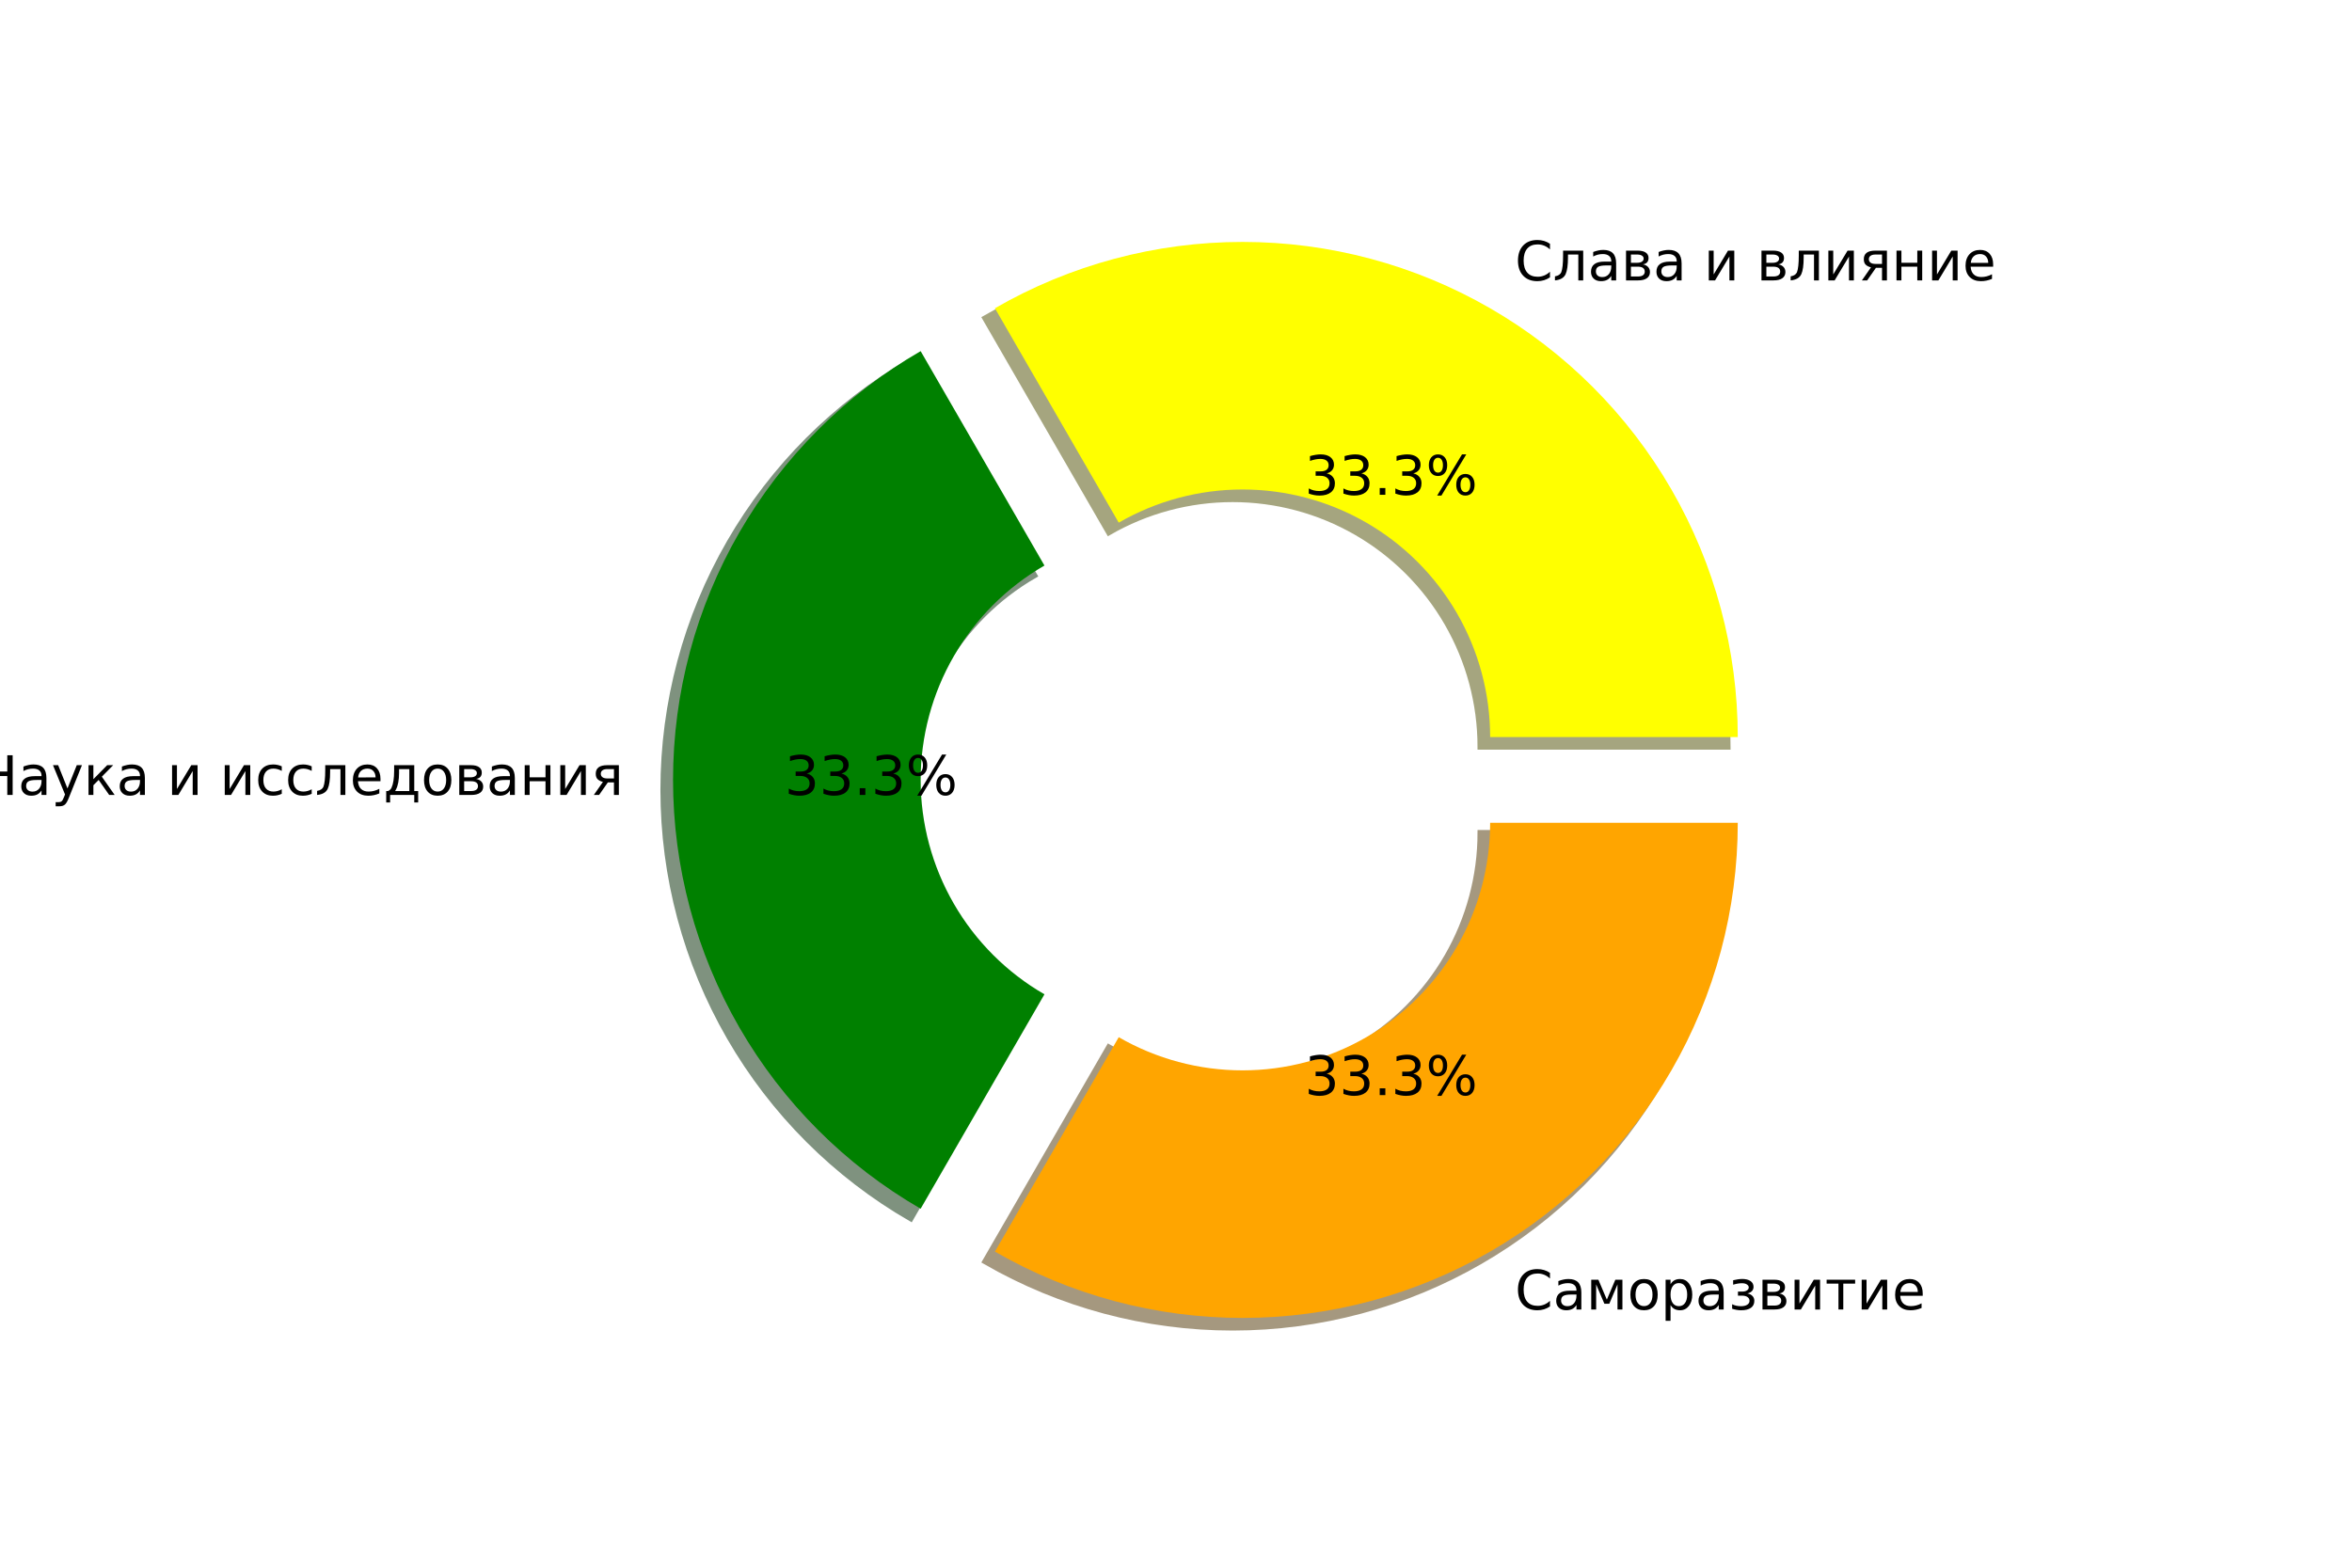
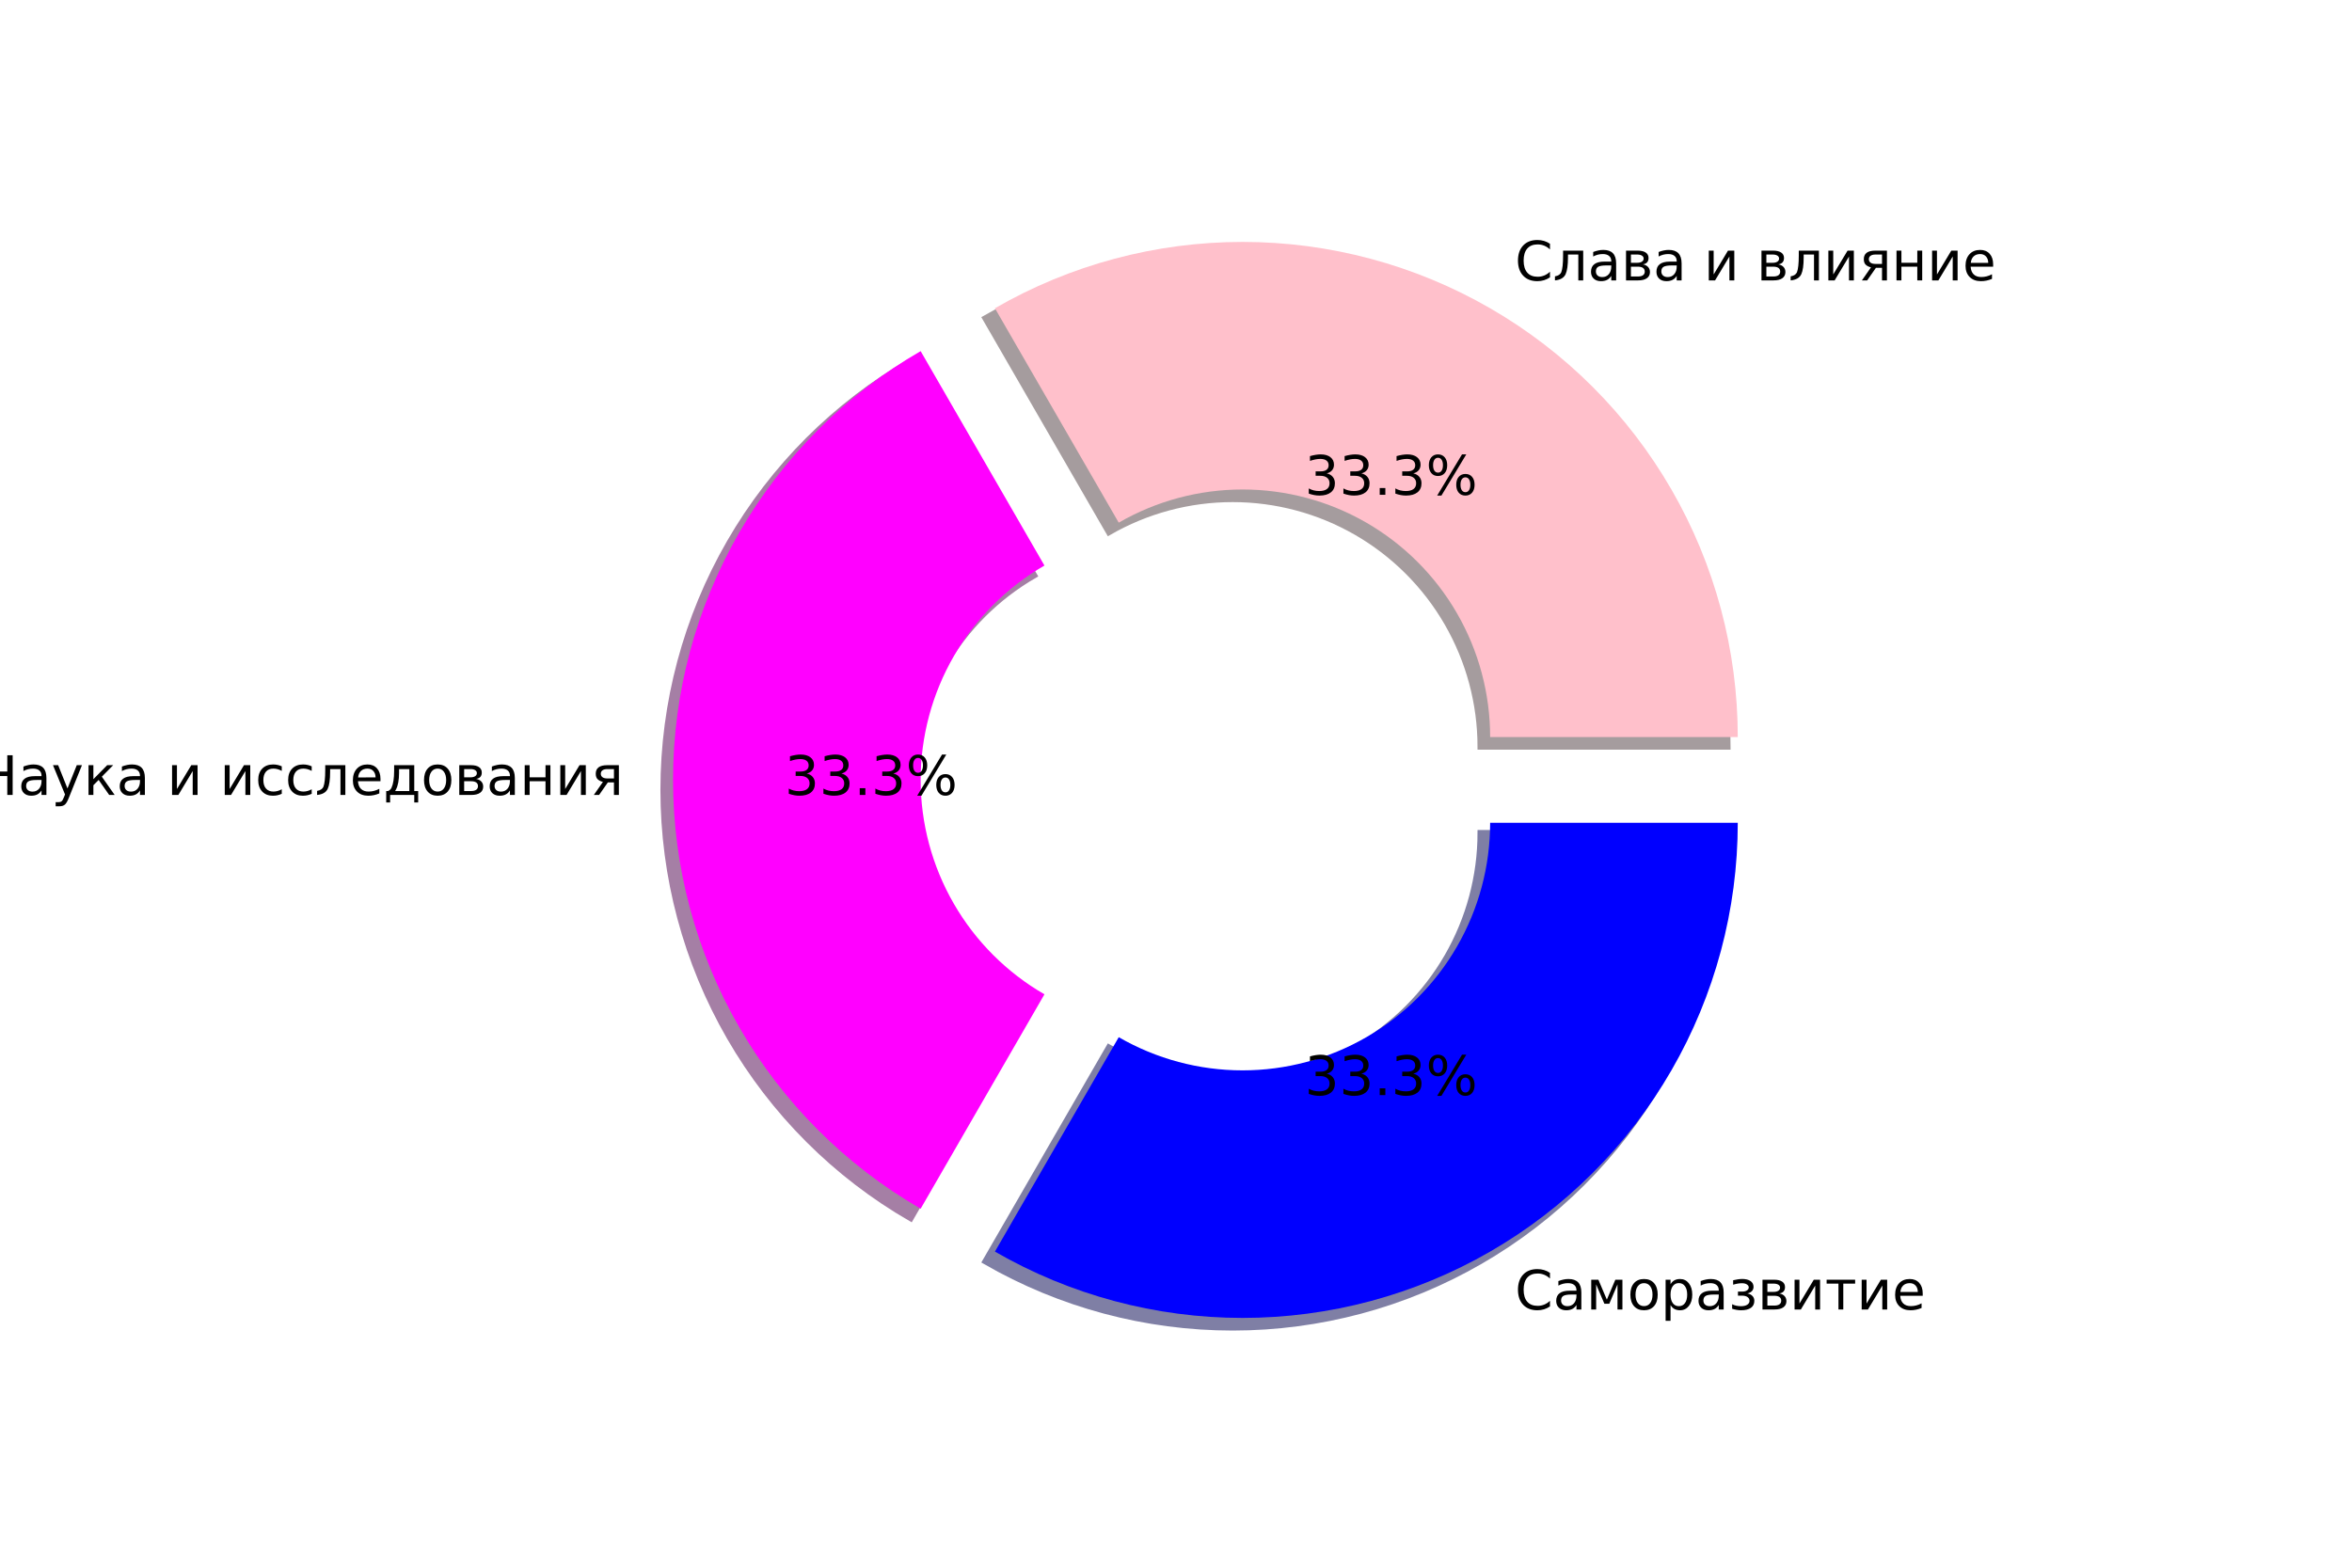
<svg xmlns="http://www.w3.org/2000/svg" xmlns:xlink="http://www.w3.org/1999/xlink" height="288pt" version="1.1" viewBox="0 0 432 288" width="432pt">
  <defs>
    <style type="text/css">*{stroke-linecap:butt;stroke-linejoin:round;}</style>
  </defs>
  <g id="figure_1">
    <g id="patch_1">
      <path d="M 0 288  L 432 288  L 432 0  L 0 0  z " style="fill:none;" />
    </g>
    <g id="axes_1">
      <g id="patch_2">
-         <path d="M 317.362 137.222  C 317.362 121.256 313.158 105.569 305.176 91.742  C 297.193 77.916 285.709 66.432 271.882 58.449  C 258.056 50.466 242.368 46.263 226.403 46.263  C 210.437 46.263 194.75 50.466 180.923 58.449  L 203.663 97.835  C 210.576 93.844 218.42 91.742 226.403 91.742  C 234.385 91.742 242.229 93.844 249.143 97.835  C 256.056 101.827 261.798 107.569 265.789 114.482  C 269.781 121.395 271.882 129.239 271.882 137.222  L 317.362 137.222  z " style="fill:#4c4c00;opacity:0.5;stroke:#4c4c00;stroke-linejoin:miter;" />
+         <path d="M 317.362 137.222  C 317.362 121.256 313.158 105.569 305.176 91.742  C 297.193 77.916 285.709 66.432 271.882 58.449  C 258.056 50.466 242.368 46.263 226.403 46.263  C 210.437 46.263 194.75 50.466 180.923 58.449  L 203.663 97.835  C 210.576 93.844 218.42 91.742 226.403 91.742  C 234.385 91.742 242.229 93.844 249.143 97.835  C 256.056 101.827 261.798 107.569 265.789 114.482  C 269.781 121.395 271.882 129.239 271.882 137.222  L 317.362 137.222  z " style="fill:#4c3a3d;opacity:0.5;stroke:#4c3a3d;stroke-linejoin:miter;" />
      </g>
      <g id="patch_3">
-         <path d="M 167.279 66.326  C 153.453 74.309 141.969 85.793 133.986 99.62  C 126.003 113.446 121.8 129.134 121.8 145.099  C 121.8 161.065 126.003 176.752 133.986 190.579  C 141.969 204.405 153.453 215.889 167.279 223.872  L 190.019 184.486  C 183.106 180.494 177.364 174.752 173.372 167.839  C 169.381 160.926 167.279 153.082 167.279 145.099  C 167.279 137.116 169.381 129.273 173.372 122.359  C 177.364 115.446 183.106 109.704 190.019 105.713  L 167.279 66.326  z " style="fill:#002600;opacity:0.5;stroke:#002600;stroke-linejoin:miter;" />
+         <path d="M 167.279 66.326  C 153.453 74.309 141.969 85.793 133.986 99.62  C 126.003 113.446 121.8 129.134 121.8 145.099  C 121.8 161.065 126.003 176.752 133.986 190.579  C 141.969 204.405 153.453 215.889 167.279 223.872  L 190.019 184.486  C 183.106 180.494 177.364 174.752 173.372 167.839  C 169.381 160.926 167.279 153.082 167.279 145.099  C 167.279 137.116 169.381 129.273 173.372 122.359  C 177.364 115.446 183.106 109.704 190.019 105.713  L 167.279 66.326  z " style="fill:#4c004c;opacity:0.5;stroke:#4c004c;stroke-linejoin:miter;" />
      </g>
      <g id="patch_4">
-         <path d="M 180.923 231.749  C 194.75 239.732 210.437 243.936 226.403 243.936  C 242.368 243.936 258.056 239.732 271.882 231.749  C 285.709 223.767 297.193 212.282 305.176 198.456  C 313.158 184.629 317.362 168.942 317.362 152.976  L 271.882 152.976  C 271.882 160.959 269.781 168.803 265.789 175.716  C 261.798 182.629 256.056 188.372 249.143 192.363  C 242.229 196.354 234.385 198.456 226.403 198.456  C 218.42 198.456 210.576 196.354 203.663 192.363  L 180.923 231.749  z " style="fill:#4c3200;opacity:0.5;stroke:#4c3200;stroke-linejoin:miter;" />
+         <path d="M 180.923 231.749  C 194.75 239.732 210.437 243.936 226.403 243.936  C 242.368 243.936 258.056 239.732 271.882 231.749  C 285.709 223.767 297.193 212.282 305.176 198.456  C 313.158 184.629 317.362 168.942 317.362 152.976  L 271.882 152.976  C 271.882 160.959 269.781 168.803 265.789 175.716  C 261.798 182.629 256.056 188.372 249.143 192.363  C 242.229 196.354 234.385 198.456 226.403 198.456  C 218.42 198.456 210.576 196.354 203.663 192.363  L 180.923 231.749  z " style="fill:#00004c;opacity:0.5;stroke:#00004c;stroke-linejoin:miter;" />
      </g>
      <g id="patch_5">
-         <path d="M 319.181 135.403  C 319.181 119.437 314.978 103.75 306.995 89.923  C 299.012 76.097 287.528 64.613 273.701 56.63  C 259.875 48.647 244.187 44.444 228.222 44.444  C 212.256 44.444 196.569 48.647 182.742 56.63  L 205.482 96.016  C 212.395 92.025 220.239 89.923 228.222 89.923  C 236.205 89.923 244.048 92.025 250.962 96.016  C 257.875 100.008 263.617 105.75 267.608 112.663  C 271.6 119.576 273.701 127.42 273.701 135.403  L 319.181 135.403  z " style="fill:#ffff00;" />
+         <path d="M 319.181 135.403  C 319.181 119.437 314.978 103.75 306.995 89.923  C 299.012 76.097 287.528 64.613 273.701 56.63  C 259.875 48.647 244.187 44.444 228.222 44.444  C 212.256 44.444 196.569 48.647 182.742 56.63  L 205.482 96.016  C 212.395 92.025 220.239 89.923 228.222 89.923  C 236.205 89.923 244.048 92.025 250.962 96.016  C 257.875 100.008 263.617 105.75 267.608 112.663  C 271.6 119.576 273.701 127.42 273.701 135.403  L 319.181 135.403  z " style="fill:#ffc0cb;" />
      </g>
      <g id="patch_6">
-         <path d="M 169.099 64.507  C 155.272 72.49 143.788 83.974 135.805 97.8  C 127.822 111.627 123.619 127.315 123.619 143.28  C 123.619 159.245 127.822 174.933 135.805 188.76  C 143.788 202.586 155.272 214.07 169.099 222.053  L 191.838 182.666  C 184.925 178.675 179.183 172.933 175.192 166.02  C 171.2 159.107 169.099 151.263 169.099 143.28  C 169.099 135.297 171.2 127.453 175.192 120.54  C 179.183 113.627 184.925 107.885 191.838 103.894  L 169.099 64.507  z " style="fill:#008000;" />
+         <path d="M 169.099 64.507  C 155.272 72.49 143.788 83.974 135.805 97.8  C 127.822 111.627 123.619 127.315 123.619 143.28  C 123.619 159.245 127.822 174.933 135.805 188.76  C 143.788 202.586 155.272 214.07 169.099 222.053  L 191.838 182.666  C 184.925 178.675 179.183 172.933 175.192 166.02  C 171.2 159.107 169.099 151.263 169.099 143.28  C 169.099 135.297 171.2 127.453 175.192 120.54  C 179.183 113.627 184.925 107.885 191.838 103.894  L 169.099 64.507  z " style="fill:#ff00ff;" />
      </g>
      <g id="patch_7">
-         <path d="M 182.742 229.93  C 196.569 237.913 212.256 242.116 228.222 242.116  C 244.187 242.116 259.875 237.913 273.701 229.93  C 287.528 221.947 299.012 210.463 306.995 196.637  C 314.978 182.81 319.181 167.123 319.181 151.157  L 273.701 151.157  C 273.701 159.14 271.6 166.984 267.608 173.897  C 263.617 180.81 257.875 186.552 250.962 190.544  C 244.048 194.535 236.205 196.637 228.222 196.637  C 220.239 196.637 212.395 194.535 205.482 190.544  L 182.742 229.93  z " style="fill:#ffa500;" />
+         <path d="M 182.742 229.93  C 196.569 237.913 212.256 242.116 228.222 242.116  C 244.187 242.116 259.875 237.913 273.701 229.93  C 287.528 221.947 299.012 210.463 306.995 196.637  C 314.978 182.81 319.181 167.123 319.181 151.157  L 273.701 151.157  C 273.701 159.14 271.6 166.984 267.608 173.897  C 263.617 180.81 257.875 186.552 250.962 190.544  C 244.048 194.535 236.205 196.637 228.222 196.637  C 220.239 196.637 212.395 194.535 205.482 190.544  L 182.742 229.93  z " style="fill:#0000ff;" />
      </g>
      <g id="matplotlib.axis_1" />
      <g id="matplotlib.axis_2" />
      <g id="text_1">
        <g transform="translate(278.2494 51.51193)scale(0.1 -0.1)">
          <defs>
            <path d="M 64.406 67.281  L 64.406 56.891  Q 59.422 61.531 53.781 63.812  Q 48.141 66.109 41.797 66.109  Q 29.297 66.109 22.656 58.469  Q 16.016 50.828 16.016 36.375  Q 16.016 21.969 22.656 14.328  Q 29.297 6.688 41.797 6.688  Q 48.141 6.688 53.781 8.984  Q 59.422 11.281 64.406 15.922  L 64.406 5.609  Q 59.234 2.094 53.438 0.328  Q 47.656 -1.422 41.219 -1.422  Q 24.656 -1.422 15.125 8.703  Q 5.609 18.844 5.609 36.375  Q 5.609 53.953 15.125 64.078  Q 24.656 74.219 41.219 74.219  Q 47.75 74.219 53.531 72.484  Q 59.328 70.75 64.406 67.281  z " id="DejaVuSans-1057" />
            <path d="M 3.719 0  L 3.719 7.469  Q 12.594 8.844 15.328 14.984  Q 18.656 23.641 18.656 45.75  L 18.656 54.688  L 55.609 54.688  L 55.609 0  L 46.625 0  L 46.625 47.516  L 27.641 47.516  L 27.641 42.094  Q 27.641 21 23.344 11.531  Q 18.75 1.422 3.719 0  z " id="DejaVuSans-1083" />
            <path d="M 34.281 27.484  Q 23.391 27.484 19.188 25  Q 14.984 22.516 14.984 16.5  Q 14.984 11.719 18.141 8.906  Q 21.297 6.109 26.703 6.109  Q 34.188 6.109 38.703 11.406  Q 43.219 16.703 43.219 25.484  L 43.219 27.484  z M 52.203 31.203  L 52.203 0  L 43.219 0  L 43.219 8.297  Q 40.141 3.328 35.547 0.953  Q 30.953 -1.422 24.312 -1.422  Q 15.922 -1.422 10.953 3.297  Q 6 8.016 6 15.922  Q 6 25.141 12.172 29.828  Q 18.359 34.516 30.609 34.516  L 43.219 34.516  L 43.219 35.406  Q 43.219 41.609 39.141 45  Q 35.062 48.391 27.688 48.391  Q 23 48.391 18.547 47.266  Q 14.109 46.141 10.016 43.891  L 10.016 52.203  Q 14.938 54.109 19.578 55.047  Q 24.219 56 28.609 56  Q 40.484 56 46.344 49.844  Q 52.203 43.703 52.203 31.203  z " id="DejaVuSans-1072" />
            <path d="M 18.062 25.203  L 18.062 7.172  L 30.859 7.172  Q 37.016 7.172 40.234 9.484  Q 43.453 11.812 43.453 16.219  Q 43.453 20.609 40.234 22.906  Q 37.016 25.203 30.859 25.203  z M 18.062 47.516  L 18.062 32.375  L 29.891 32.375  Q 34.969 32.375 38.188 34.391  Q 41.406 36.422 41.406 40.047  Q 41.406 43.656 38.188 45.578  Q 34.969 47.516 29.891 47.516  z M 9.078 54.688  L 30.469 54.688  Q 40.094 54.688 45.266 51.172  Q 50.438 47.656 50.438 41.156  Q 50.438 36.141 47.797 33.172  Q 45.172 30.219 39.984 29.5  Q 46.188 28.328 49.609 24.609  Q 53.031 20.906 53.031 15.328  Q 53.031 8.016 47.391 4  Q 41.75 0 31.297 0  L 9.078 0  z " id="DejaVuSans-1074" />
            <path id="DejaVuSans-32" />
            <path d="M 55.906 54.688  L 55.906 0  L 46.969 0  L 46.969 43.891  L 20.609 0  L 9.078 0  L 9.078 54.688  L 18.016 54.688  L 18.016 10.891  L 44.344 54.688  z " id="DejaVuSans-1080" />
            <path d="M 18.453 38.922  Q 18.453 34.859 21.578 32.562  Q 24.703 30.281 30.516 30.281  L 42.625 30.281  L 42.625 47.516  L 30.516 47.516  Q 24.703 47.516 21.578 45.266  Q 18.453 43.016 18.453 38.922  z M 5.672 0  L 22.359 23.969  Q 16.703 25.25 12.938 28.594  Q 9.188 31.938 9.188 38.922  Q 9.188 46.828 14.422 50.75  Q 19.672 54.688 30.281 54.688  L 51.656 54.688  L 51.656 0  L 42.625 0  L 42.625 23.094  L 31.453 23.094  L 15.328 0  z " id="DejaVuSans-1103" />
            <path d="M 9.078 54.688  L 18.109 54.688  L 18.109 32.375  L 47.266 32.375  L 47.266 54.688  L 56.297 54.688  L 56.297 0  L 47.266 0  L 47.266 25.203  L 18.109 25.203  L 18.109 0  L 9.078 0  z " id="DejaVuSans-1085" />
            <path d="M 56.203 29.594  L 56.203 25.203  L 14.891 25.203  Q 15.484 15.922 20.484 11.062  Q 25.484 6.203 34.422 6.203  Q 39.594 6.203 44.453 7.469  Q 49.312 8.734 54.109 11.281  L 54.109 2.781  Q 49.266 0.734 44.188 -0.344  Q 39.109 -1.422 33.891 -1.422  Q 20.797 -1.422 13.156 6.188  Q 5.516 13.812 5.516 26.812  Q 5.516 40.234 12.766 48.109  Q 20.016 56 32.328 56  Q 43.359 56 49.781 48.891  Q 56.203 41.797 56.203 29.594  z M 47.219 32.234  Q 47.125 39.594 43.094 43.984  Q 39.062 48.391 32.422 48.391  Q 24.906 48.391 20.391 44.141  Q 15.875 39.891 15.188 32.172  z " id="DejaVuSans-1077" />
          </defs>
          <use xlink:href="#DejaVuSans-1057" />
          <use x="69.824" xlink:href="#DejaVuSans-1083" />
          <use x="133.74" xlink:href="#DejaVuSans-1072" />
          <use x="195.02" xlink:href="#DejaVuSans-1074" />
          <use x="253.955" xlink:href="#DejaVuSans-1072" />
          <use x="315.234" xlink:href="#DejaVuSans-32" />
          <use x="347.021" xlink:href="#DejaVuSans-1080" />
          <use x="412.012" xlink:href="#DejaVuSans-32" />
          <use x="443.799" xlink:href="#DejaVuSans-1074" />
          <use x="502.734" xlink:href="#DejaVuSans-1083" />
          <use x="566.65" xlink:href="#DejaVuSans-1080" />
          <use x="631.641" xlink:href="#DejaVuSans-1103" />
          <use x="691.797" xlink:href="#DejaVuSans-1085" />
          <use x="757.178" xlink:href="#DejaVuSans-1080" />
          <use x="822.168" xlink:href="#DejaVuSans-1077" />
        </g>
      </g>
      <g id="text_2">
        <g transform="translate(239.6261 90.89836)scale(0.1 -0.1)">
          <defs>
            <path d="M 40.578 39.312  Q 47.656 37.797 51.625 33  Q 55.609 28.219 55.609 21.188  Q 55.609 10.406 48.188 4.484  Q 40.766 -1.422 27.094 -1.422  Q 22.516 -1.422 17.656 -0.516  Q 12.797 0.391 7.625 2.203  L 7.625 11.719  Q 11.719 9.328 16.594 8.109  Q 21.484 6.891 26.812 6.891  Q 36.078 6.891 40.938 10.547  Q 45.797 14.203 45.797 21.188  Q 45.797 27.641 41.281 31.266  Q 36.766 34.906 28.719 34.906  L 20.219 34.906  L 20.219 43.016  L 29.109 43.016  Q 36.375 43.016 40.234 45.922  Q 44.094 48.828 44.094 54.297  Q 44.094 59.906 40.109 62.906  Q 36.141 65.922 28.719 65.922  Q 24.656 65.922 20.016 65.031  Q 15.375 64.156 9.812 62.312  L 9.812 71.094  Q 15.438 72.656 20.344 73.438  Q 25.25 74.219 29.594 74.219  Q 40.828 74.219 47.359 69.109  Q 53.906 64.016 53.906 55.328  Q 53.906 49.266 50.438 45.094  Q 46.969 40.922 40.578 39.312  z " id="DejaVuSans-51" />
            <path d="M 10.688 12.406  L 21 12.406  L 21 0  L 10.688 0  z " id="DejaVuSans-46" />
            <path d="M 72.703 32.078  Q 68.453 32.078 66.031 28.469  Q 63.625 24.859 63.625 18.406  Q 63.625 12.062 66.031 8.422  Q 68.453 4.781 72.703 4.781  Q 76.859 4.781 79.266 8.422  Q 81.688 12.062 81.688 18.406  Q 81.688 24.812 79.266 28.438  Q 76.859 32.078 72.703 32.078  z M 72.703 38.281  Q 80.422 38.281 84.953 32.906  Q 89.5 27.547 89.5 18.406  Q 89.5 9.281 84.938 3.922  Q 80.375 -1.422 72.703 -1.422  Q 64.891 -1.422 60.344 3.922  Q 55.812 9.281 55.812 18.406  Q 55.812 27.594 60.375 32.938  Q 64.938 38.281 72.703 38.281  z M 22.312 68.016  Q 18.109 68.016 15.688 64.375  Q 13.281 60.75 13.281 54.391  Q 13.281 47.953 15.672 44.328  Q 18.062 40.719 22.312 40.719  Q 26.562 40.719 28.969 44.328  Q 31.391 47.953 31.391 54.391  Q 31.391 60.688 28.953 64.344  Q 26.516 68.016 22.312 68.016  z M 66.406 74.219  L 74.219 74.219  L 28.609 -1.422  L 20.797 -1.422  z M 22.312 74.219  Q 30.031 74.219 34.609 68.875  Q 39.203 63.531 39.203 54.391  Q 39.203 45.172 34.641 39.844  Q 30.078 34.516 22.312 34.516  Q 14.547 34.516 10.031 39.859  Q 5.516 45.219 5.516 54.391  Q 5.516 63.484 10.047 68.844  Q 14.594 74.219 22.312 74.219  z " id="DejaVuSans-37" />
          </defs>
          <use xlink:href="#DejaVuSans-51" />
          <use x="63.623" xlink:href="#DejaVuSans-51" />
          <use x="127.246" xlink:href="#DejaVuSans-46" />
          <use x="159.033" xlink:href="#DejaVuSans-51" />
          <use x="222.656" xlink:href="#DejaVuSans-37" />
        </g>
      </g>
      <g id="text_3">
        <g transform="translate(-4.214415 146.0394)scale(0.1 -0.1)">
          <defs>
            <path d="M 9.812 72.906  L 19.672 72.906  L 19.672 43.016  L 55.516 43.016  L 55.516 72.906  L 65.375 72.906  L 65.375 0  L 55.516 0  L 55.516 34.719  L 19.672 34.719  L 19.672 0  L 9.812 0  z " id="DejaVuSans-1053" />
            <path d="M 32.172 -5.078  Q 28.375 -14.844 24.75 -17.812  Q 21.141 -20.797 15.094 -20.797  L 7.906 -20.797  L 7.906 -13.281  L 13.188 -13.281  Q 16.891 -13.281 18.938 -11.516  Q 21 -9.766 23.484 -3.219  L 25.094 0.875  L 2.984 54.688  L 12.5 54.688  L 29.594 11.922  L 46.688 54.688  L 56.203 54.688  z " id="DejaVuSans-1091" />
            <path d="M 9.078 54.688  L 18.016 54.688  L 18.016 29  L 43.359 54.688  L 54.391 54.688  L 33.5 33.547  L 57.078 0  L 47.016 0  L 27.641 27.594  L 18.016 17.828  L 18.016 0  L 9.078 0  z " id="DejaVuSans-1082" />
            <path d="M 48.781 52.594  L 48.781 44.188  Q 44.969 46.297 41.141 47.344  Q 37.312 48.391 33.406 48.391  Q 24.656 48.391 19.812 42.844  Q 14.984 37.312 14.984 27.297  Q 14.984 17.281 19.812 11.734  Q 24.656 6.203 33.406 6.203  Q 37.312 6.203 41.141 7.25  Q 44.969 8.297 48.781 10.406  L 48.781 2.094  Q 45.016 0.344 40.984 -0.531  Q 36.969 -1.422 32.422 -1.422  Q 20.062 -1.422 12.781 6.344  Q 5.516 14.109 5.516 27.297  Q 5.516 40.672 12.859 48.328  Q 20.219 56 33.016 56  Q 37.156 56 41.109 55.141  Q 45.062 54.297 48.781 52.594  z " id="DejaVuSans-1089" />
            <path d="M 21.625 7.172  L 47.703 7.172  L 47.703 47.516  L 28.812 47.516  L 28.812 40.672  Q 28.812 20.562 23.047 9.812  z M 8.594 7.172  Q 13.031 9.125 14.984 13.281  Q 19.781 23.578 19.781 44.344  L 19.781 54.688  L 56.734 54.688  L 56.734 7.172  L 63.922 7.172  L 63.922 -13.812  L 56.734 -13.812  L 56.734 0  L 12.406 0  L 12.406 -13.812  L 5.219 -13.812  L 5.219 7.172  z " id="DejaVuSans-1076" />
            <path d="M 30.609 48.391  Q 23.391 48.391 19.188 42.75  Q 14.984 37.109 14.984 27.297  Q 14.984 17.484 19.156 11.844  Q 23.344 6.203 30.609 6.203  Q 37.797 6.203 41.984 11.859  Q 46.188 17.531 46.188 27.297  Q 46.188 37.016 41.984 42.703  Q 37.797 48.391 30.609 48.391  z M 30.609 56  Q 42.328 56 49.016 48.375  Q 55.719 40.766 55.719 27.297  Q 55.719 13.875 49.016 6.219  Q 42.328 -1.422 30.609 -1.422  Q 18.844 -1.422 12.172 6.219  Q 5.516 13.875 5.516 27.297  Q 5.516 40.766 12.172 48.375  Q 18.844 56 30.609 56  z " id="DejaVuSans-1086" />
          </defs>
          <use xlink:href="#DejaVuSans-1053" />
          <use x="75.195" xlink:href="#DejaVuSans-1072" />
          <use x="136.475" xlink:href="#DejaVuSans-1091" />
          <use x="195.654" xlink:href="#DejaVuSans-1082" />
          <use x="256.055" xlink:href="#DejaVuSans-1072" />
          <use x="317.334" xlink:href="#DejaVuSans-32" />
          <use x="349.121" xlink:href="#DejaVuSans-1080" />
          <use x="414.111" xlink:href="#DejaVuSans-32" />
          <use x="445.898" xlink:href="#DejaVuSans-1080" />
          <use x="510.889" xlink:href="#DejaVuSans-1089" />
          <use x="565.869" xlink:href="#DejaVuSans-1089" />
          <use x="620.85" xlink:href="#DejaVuSans-1083" />
          <use x="684.766" xlink:href="#DejaVuSans-1077" />
          <use x="746.289" xlink:href="#DejaVuSans-1076" />
          <use x="815.43" xlink:href="#DejaVuSans-1086" />
          <use x="876.611" xlink:href="#DejaVuSans-1074" />
          <use x="935.547" xlink:href="#DejaVuSans-1072" />
          <use x="996.826" xlink:href="#DejaVuSans-1085" />
          <use x="1062.207" xlink:href="#DejaVuSans-1080" />
          <use x="1127.197" xlink:href="#DejaVuSans-1103" />
        </g>
      </g>
      <g id="text_4">
        <g transform="translate(144.119 146.0394)scale(0.1 -0.1)">
          <use xlink:href="#DejaVuSans-51" />
          <use x="63.623" xlink:href="#DejaVuSans-51" />
          <use x="127.246" xlink:href="#DejaVuSans-46" />
          <use x="159.033" xlink:href="#DejaVuSans-51" />
          <use x="222.656" xlink:href="#DejaVuSans-37" />
        </g>
      </g>
      <g id="text_5">
        <g transform="translate(278.2494 240.5668)scale(0.1 -0.1)">
          <defs>
            <path d="M 9.078 54.688  L 22.219 54.688  L 37.75 18.062  L 53.328 54.688  L 66.359 54.688  L 66.359 0  L 57.328 0  L 57.328 46.094  L 42.234 10.5  L 33.25 10.5  L 18.109 46.094  L 18.109 0  L 9.078 0  z " id="DejaVuSans-1084" />
            <path d="M 18.109 8.203  L 18.109 -20.797  L 9.078 -20.797  L 9.078 54.688  L 18.109 54.688  L 18.109 46.391  Q 20.953 51.266 25.266 53.625  Q 29.594 56 35.594 56  Q 45.562 56 51.781 48.094  Q 58.016 40.188 58.016 27.297  Q 58.016 14.406 51.781 6.484  Q 45.562 -1.422 35.594 -1.422  Q 29.594 -1.422 25.266 0.953  Q 20.953 3.328 18.109 8.203  z M 48.688 27.297  Q 48.688 37.203 44.609 42.844  Q 40.531 48.484 33.406 48.484  Q 26.266 48.484 22.188 42.844  Q 18.109 37.203 18.109 27.297  Q 18.109 17.391 22.188 11.75  Q 26.266 6.109 33.406 6.109  Q 40.531 6.109 44.609 11.75  Q 48.688 17.391 48.688 27.297  z " id="DejaVuSans-1088" />
            <path d="M 34.469 29.5  Q 40.531 28.328 43.891 24.75  Q 47.266 21.188 47.266 15.922  Q 47.266 7.469 40.969 3.016  Q 34.672 -1.422 23.047 -1.422  Q 19.141 -1.422 15.016 -0.734  Q 10.891 -0.047 6.5 1.312  L 6.5 9.672  Q 9.969 7.859 14.109 6.953  Q 18.266 6.062 22.797 6.062  Q 30.172 6.062 34.297 8.797  Q 38.422 11.531 38.422 15.922  Q 38.422 20.219 34.766 22.828  Q 31.109 25.438 24.422 25.438  L 17.188 25.438  L 17.188 32.859  L 24.75 32.859  Q 30.422 32.859 33.719 35.031  Q 37.016 37.203 37.016 40.625  Q 37.016 43.75 33.609 46  Q 30.219 48.25 24.422 48.25  Q 20.953 48.25 17.016 47.609  Q 13.094 46.969 8.344 45.562  L 8.344 53.719  Q 13.141 54.891 17.281 55.469  Q 21.438 56.062 25.141 56.062  Q 34.719 56.062 40.25 52.219  Q 45.797 48.391 45.797 41.5  Q 45.797 36.969 42.859 33.812  Q 39.938 30.672 34.469 29.5  z " id="DejaVuSans-1079" />
            <path d="M 2.938 54.688  L 55.328 54.688  L 55.328 47.516  L 33.547 47.516  L 33.547 0  L 24.703 0  L 24.703 47.516  L 2.938 47.516  z " id="DejaVuSans-1090" />
          </defs>
          <use xlink:href="#DejaVuSans-1057" />
          <use x="69.824" xlink:href="#DejaVuSans-1072" />
          <use x="131.104" xlink:href="#DejaVuSans-1084" />
          <use x="206.543" xlink:href="#DejaVuSans-1086" />
          <use x="267.725" xlink:href="#DejaVuSans-1088" />
          <use x="331.201" xlink:href="#DejaVuSans-1072" />
          <use x="392.48" xlink:href="#DejaVuSans-1079" />
          <use x="445.654" xlink:href="#DejaVuSans-1074" />
          <use x="504.59" xlink:href="#DejaVuSans-1080" />
          <use x="569.58" xlink:href="#DejaVuSans-1090" />
          <use x="627.832" xlink:href="#DejaVuSans-1080" />
          <use x="692.822" xlink:href="#DejaVuSans-1077" />
        </g>
      </g>
      <g id="text_6">
        <g transform="translate(239.6261 201.1804)scale(0.1 -0.1)">
          <use xlink:href="#DejaVuSans-51" />
          <use x="63.623" xlink:href="#DejaVuSans-51" />
          <use x="127.246" xlink:href="#DejaVuSans-46" />
          <use x="159.033" xlink:href="#DejaVuSans-51" />
          <use x="222.656" xlink:href="#DejaVuSans-37" />
        </g>
      </g>
    </g>
  </g>
</svg>
